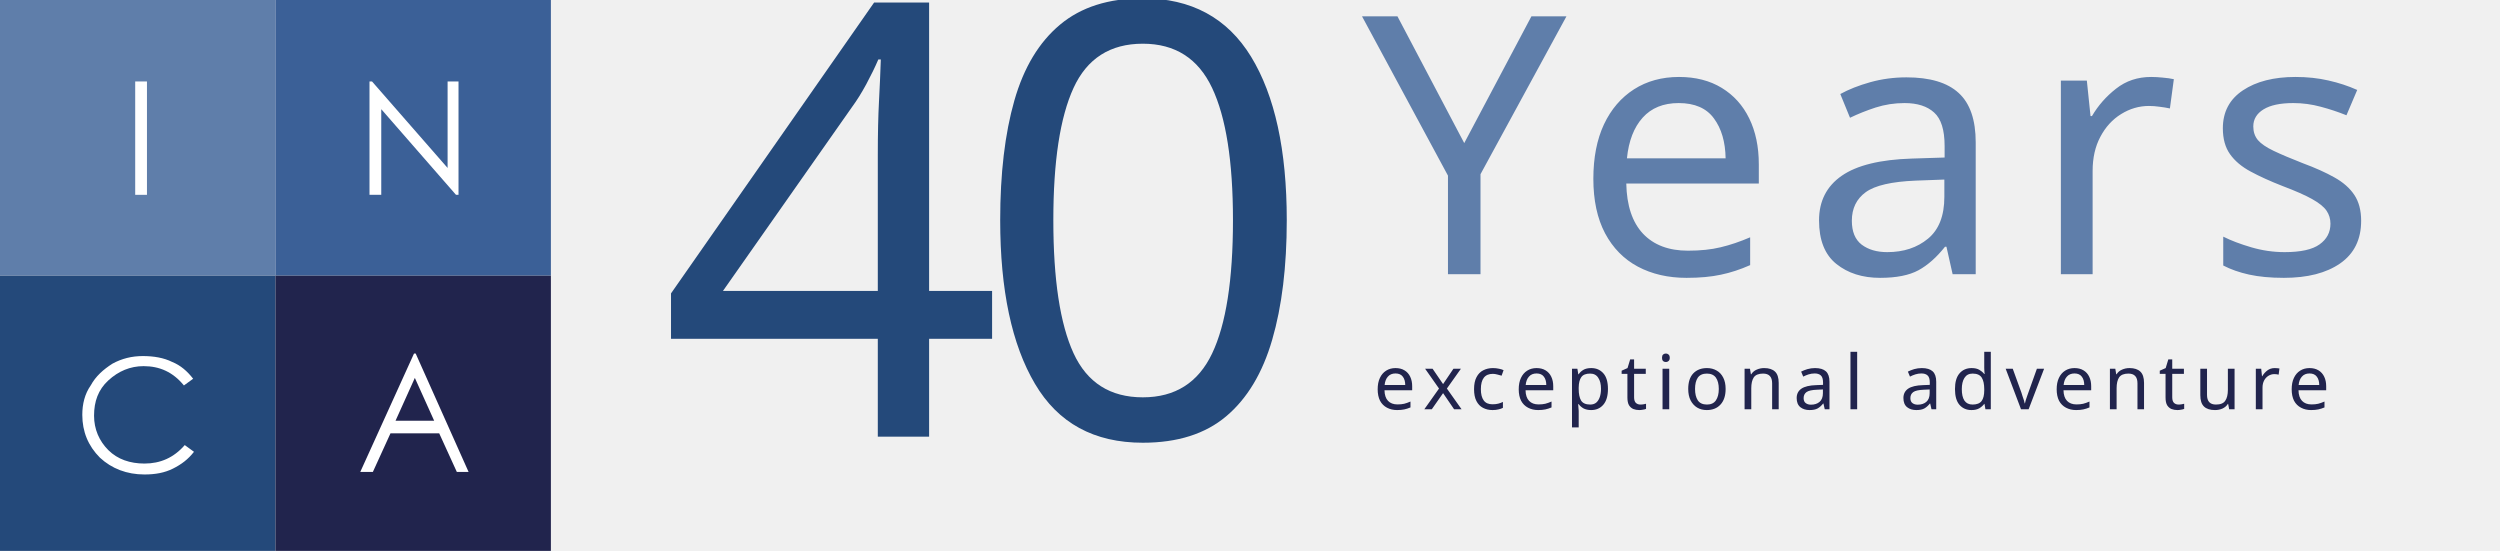
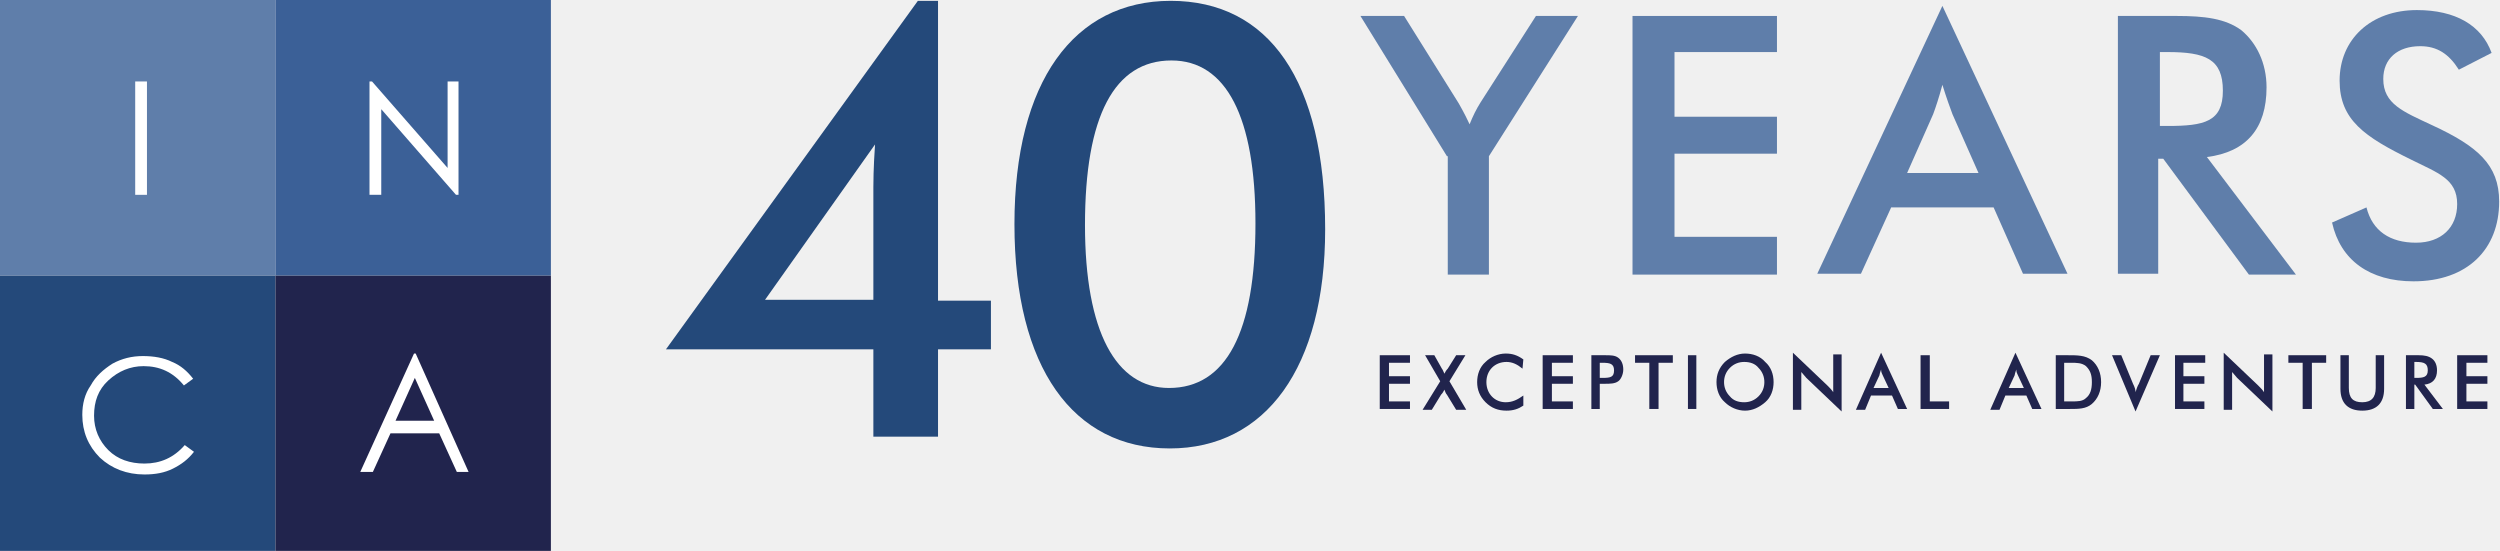
<svg xmlns="http://www.w3.org/2000/svg" version="1.1" x="0px" y="0px" viewBox="0 0 297.7 65.6" style="enable-background:new 0 0 297.7 65.6;" xml:space="preserve">
  <style type="text/css">
	.st0{fill:#24497A;}
	.st1{fill:#21244D;}
	.st2{fill:#5F7EAA;}
	.st3{fill:#3B6097;}
	.st4{fill:#FFFFFF;}
- 	.st5{fill:none;}
- 	.st6{font-family:'FuturaBT-Medium';}
- 	.st7{font-size:43px;}
- 	.st8{letter-spacing:3;}
- 	.st9{font-size:72px;}
- 	.st10{letter-spacing:-4;}
- 	.st11{font-size:9px;}
- 	.st12{letter-spacing:1;}
</style>
  <g id="Layer_6">
    <g>
      <rect y="32.8" class="st0" width="32.8" height="32.8" />
      <rect x="32.8" y="32.8" class="st1" width="32.8" height="32.8" />
      <rect x="0" y="0" class="st2" width="32.8" height="32.8" />
      <rect x="32.8" class="st3" width="32.8" height="32.8" />
      <rect x="16.1" y="9.7" class="st4" width="1.4" height="13.5" />
      <path class="st4" d="M23,45.1l-1.1,0.8c-1.3-1.6-2.9-2.3-4.8-2.3c-1.6,0-3,0.6-4.2,1.7c-1.2,1.1-1.7,2.5-1.7,4.2    c0,1.6,0.6,3,1.7,4.1c1.1,1.1,2.6,1.6,4.3,1.6c1.9,0,3.5-0.7,4.8-2.2l1.1,0.8c-0.7,0.9-1.5,1.5-2.5,2c-1,0.5-2.1,0.7-3.4,0.7    c-2.1,0-3.9-0.7-5.3-2c-1.4-1.4-2.1-3.1-2.1-5.1c0-1.3,0.3-2.5,1-3.5c0.6-1.1,1.5-1.9,2.6-2.6c1.1-0.6,2.3-0.9,3.6-0.9    c1.3,0,2.5,0.2,3.5,0.7C21.5,43.5,22.3,44.2,23,45.1" />
      <path class="st4" d="M49.5,42.1l6.3,14.1h-1.4l-2.1-4.6h-5.8l-2.1,4.6h-1.5l6.4-14.1H49.5z M49.4,45l-2.3,5.1h4.6L49.4,45z" />
      <polygon class="st4" points="44,23.2 44,9.7 44.3,9.7 53.3,20 53.3,9.7 54.6,9.7 54.6,23.2 54.3,23.2 45.4,13 45.4,23.2   " />
    </g>
  </g>
  <g id="Layer_1">
    <g>
-       <rect x="162.2" y="0.1" class="st5" width="147.4" height="38.4" />
-       <text transform="matrix(1 0 0 1 162.1895 32.6484)" class="st2 st6 st7 st8">Years</text>
-       <rect x="78.4" y="-2.5" class="st5" width="102.9" height="65" />
-       <text transform="matrix(1 0 0 1 78.3882 52.0015)" class="st0 st6 st9 st10">40</text>
-       <rect x="163.6" y="41.9" class="st5" width="136.9" height="10.7" />
-       <text transform="matrix(1 0 0 1 163.5532 48.7363)" class="st1 st6 st11 st12">exceptional adventure</text>
+       <path class="st2" d="M172.3,18.6L162,1.9h5.2l6.5,10.4c0.1,0.2,0.6,1,1.3,2.5c0.4-1,0.8-1.8,1.3-2.6l6.6-10.3h5l-10.6,16.7v14.1    h-4.9V18.6z" />
+       <path class="st2" d="M194.4,1.9h17.2v4.3h-12.2v7.7h12.2v4.4h-12.2v9.9h12.2v4.5h-17.2V1.9z" />
+       <path class="st2" d="M237.4,24.7h-12.2l-3.6,7.9h-5.2l14.9-31.9l14.9,31.9h-5.3L237.4,24.7z M235.6,20.6l-3.1-7    c-0.3-0.8-0.7-1.9-1.2-3.5c-0.4,1.5-0.8,2.7-1.1,3.5l-3.1,7H235.6z" />
+       <path class="st2" d="M256.9,32.6h-4.7V1.9h7c3.3,0,5.8,0.3,7.7,1.7c1.8,1.5,3,3.9,3,6.8c0,4.9-2.4,7.7-7.1,8.3l10.6,14h-5.6    l-10.2-13.8h-0.6V32.6z M258.1,15c4.4,0,6.6-0.5,6.6-4.2c0-3.8-2.1-4.6-6.6-4.6h-0.9V15H258.1z" />
+       <path class="st2" d="M281.8,24.7c0.7,2.8,2.8,4.2,5.9,4.2c3,0,4.9-1.8,4.9-4.6c0-3-2.3-3.7-5.5-5.3c-5.5-2.7-8.5-4.7-8.5-9.4    c0-4.9,3.7-8.4,9.2-8.4c4.6,0,7.7,1.8,8.9,5.1l-3.9,2c-1.2-1.9-2.6-2.8-4.6-2.8c-2.7,0-4.4,1.5-4.4,3.9c0,3,2.4,3.9,5.8,5.5    c5.4,2.5,8,4.7,8,9.1c0,5.7-3.8,9.5-10.2,9.5c-5.2,0-8.7-2.5-9.7-7L281.8,24.7z" />
+     </g>
+     <g>
+       <path class="st0" d="M104,41.6H79.3l30-41.5h2.4v35.7h6.3v5.8h-6.3V52H104V41.6z M91.1,35.7H104V22.3c0-0.4,0-2.2,0.2-5.1    L91.1,35.7z" />
+       <path class="st0" d="M139.3,53.4c-11.5,0-18.5-9.6-18.5-26.7c0-17,7.1-26.6,18.6-26.6c11.7,0,18.4,9.5,18.4,27.2    C157.8,43.8,150.7,53.4,139.3,53.4z M149.5,26.6c0-12.7-3.5-19.4-10-19.4c-6.8,0-10.3,6.6-10.3,19.6c0,12.7,3.7,19.4,10,19.4    C146,46.2,149.5,39.6,149.5,26.6z" />
+     </g>
+     <g>
+       <path class="st1" d="M164.3,42.3h3.6v0.9h-2.5v1.6h2.5v0.9h-2.5v2.1h2.5v0.9h-3.6V42.3z" />
+       <path class="st1" d="M171.5,45.4l-1.8-3.1h1.1l0.9,1.6c0.1,0.1,0.2,0.4,0.3,0.6c0.1-0.2,0.2-0.4,0.4-0.6l1-1.6h1.1l-1.9,3.1l2,3.4    h-1.2l-1.1-1.8c-0.1-0.1-0.2-0.3-0.3-0.6c-0.1,0.2-0.2,0.4-0.4,0.6l-1.1,1.8h-1.1L171.5,45.4z" />
+       <path class="st1" d="M179.4,43.1c-1.4,0-2.4,1-2.4,2.4c0,1.4,1,2.4,2.3,2.4c0.8,0,1.4-0.3,2.1-0.8v1.2c-0.6,0.4-1.2,0.6-2,0.6    c-1,0-1.8-0.3-2.5-1s-1-1.5-1-2.4c0-0.9,0.3-1.8,1-2.4c0.6-0.6,1.5-1,2.4-1c0.8,0,1.4,0.2,2.1,0.7l-0.1,1.1    C180.7,43.4,180.1,43.1,179.4,43.1z" />
+       <path class="st1" d="M183.7,42.3h3.6v0.9h-2.5v1.6h2.5v0.9h-2.5v2.1h2.5v0.9h-3.6V42.3z" />
+       <path class="st1" d="M190.5,48.7h-1v-6.4h1.4c0.1,0,0.1,0,0.2,0c0.7,0,1.2,0,1.6,0.3c0.4,0.3,0.6,0.8,0.6,1.4s-0.3,1.2-0.6,1.4    c-0.4,0.3-1,0.3-1.6,0.3c-0.1,0-0.1,0-0.2,0h-0.4V48.7z M190.8,45c1,0,1.4-0.1,1.4-0.9c0-0.8-0.5-0.9-1.4-0.9h-0.3V45H190.8z" />
+       <path class="st1" d="M197.4,48.7h-1v-5.5h-1.7v-0.9h4.5v0.9h-1.7V48.7z" />
+       <path class="st1" d="M201,42.3h1v6.4h-1V42.3z" />
+       <path class="st1" d="M210.2,47.9c-0.7,0.6-1.5,1-2.4,1c-0.9,0-1.8-0.4-2.4-1c-0.7-0.6-1-1.5-1-2.4s0.3-1.7,1-2.4    c0.7-0.6,1.5-1,2.4-1c0.9,0,1.8,0.3,2.4,1c0.7,0.6,1,1.5,1,2.4C211.2,46.4,210.9,47.3,210.2,47.9z M209.4,43.8    c-0.4-0.5-1-0.7-1.7-0.7c-0.6,0-1.2,0.2-1.7,0.7c-0.5,0.5-0.7,1.1-0.7,1.7s0.2,1.2,0.7,1.7c0.4,0.5,1,0.7,1.7,0.7    c0.6,0,1.2-0.2,1.7-0.7s0.7-1.1,0.7-1.7S209.9,44.3,209.4,43.8z" />
+       <path class="st1" d="M213.5,42l4.1,3.9c0.3,0.3,0.5,0.5,0.7,0.8v-4.5h1V49l-4.2-4c-0.2-0.2-0.4-0.5-0.6-0.7v4.5h-1V42z" />
+       <path class="st1" d="M225.3,47.1h-2.5l-0.7,1.7h-1.1L224,42l3.1,6.7H226L225.3,47.1z M224.9,46.2l-0.7-1.5    c-0.1-0.2-0.2-0.4-0.2-0.7c-0.1,0.3-0.2,0.6-0.2,0.7l-0.7,1.5H224.9z" />
+       <path class="st1" d="M228.8,42.3h1v5.5h2.3v0.9h-3.4V42.3z" />
+       <path class="st1" d="M241.3,47.1h-2.5l-0.7,1.7h-1.1L240,42l3.1,6.7h-1.1L241.3,47.1z M241,46.2l-0.7-1.5    c-0.1-0.2-0.2-0.4-0.2-0.7c-0.1,0.3-0.2,0.6-0.2,0.7l-0.7,1.5H241z" />
+       <path class="st1" d="M244.8,42.3h1.4c1.2,0,2.1,0,2.9,0.6c0.7,0.6,1.1,1.5,1.1,2.6s-0.4,2-1.1,2.6c-0.7,0.6-1.6,0.6-2.6,0.6    c-0.1,0-0.2,0-0.3,0h-1.4V42.3z M246.2,47.8c0.2,0,0.3,0,0.5,0c0.7,0,1.3,0,1.7-0.4c0.5-0.4,0.7-1,0.7-1.9s-0.2-1.4-0.7-1.9    c-0.5-0.4-1.1-0.4-1.8-0.4c-0.1,0-0.2,0-0.4,0h-0.4v4.6H246.2z" />
+       <path class="st1" d="M251.5,42.3h1.1l1.4,3.4c0.2,0.4,0.3,0.7,0.3,1c0.1-0.3,0.2-0.7,0.4-1l1.4-3.4h1.1l-2.9,6.7L251.5,42.3z" />
+       <path class="st1" d="M259,42.3h3.6v0.9H260v1.6h2.5v0.9H260v2.1h2.5v0.9H259V42.3z" />
+       <path class="st1" d="M264.8,42l4.1,3.9c0.3,0.3,0.5,0.5,0.7,0.8v-4.5h1V49l-4.2-4c-0.2-0.2-0.4-0.5-0.6-0.7v4.5h-1V42z" />
+       <path class="st1" d="M275.2,48.7h-1v-5.5h-1.7v-0.9h4.5v0.9h-1.7V48.7z" />
+       <path class="st1" d="M279.7,42.3v3.9c0,1.2,0.5,1.7,1.6,1.7s1.6-0.6,1.6-1.7v-3.9h1v4c0,1.7-0.9,2.6-2.6,2.6s-2.6-0.9-2.6-2.6v-4    H279.7z" />
+       <path class="st1" d="M287.5,48.7h-1v-6.4h1.5c0.7,0,1.2,0.1,1.6,0.4c0.4,0.3,0.6,0.8,0.6,1.4c0,1-0.5,1.6-1.5,1.7l2.2,2.9h-1.2    l-2.1-2.9h-0.1V48.7z M287.7,45c0.9,0,1.4-0.1,1.4-0.9c0-0.8-0.4-1-1.4-1h-0.2V45H287.7z" />
+       <path class="st1" d="M292.6,42.3h3.6v0.9h-2.5v1.6h2.5v0.9h-2.5v2.1h2.5v0.9h-3.6V42.3z" />
    </g>
  </g>
</svg>
